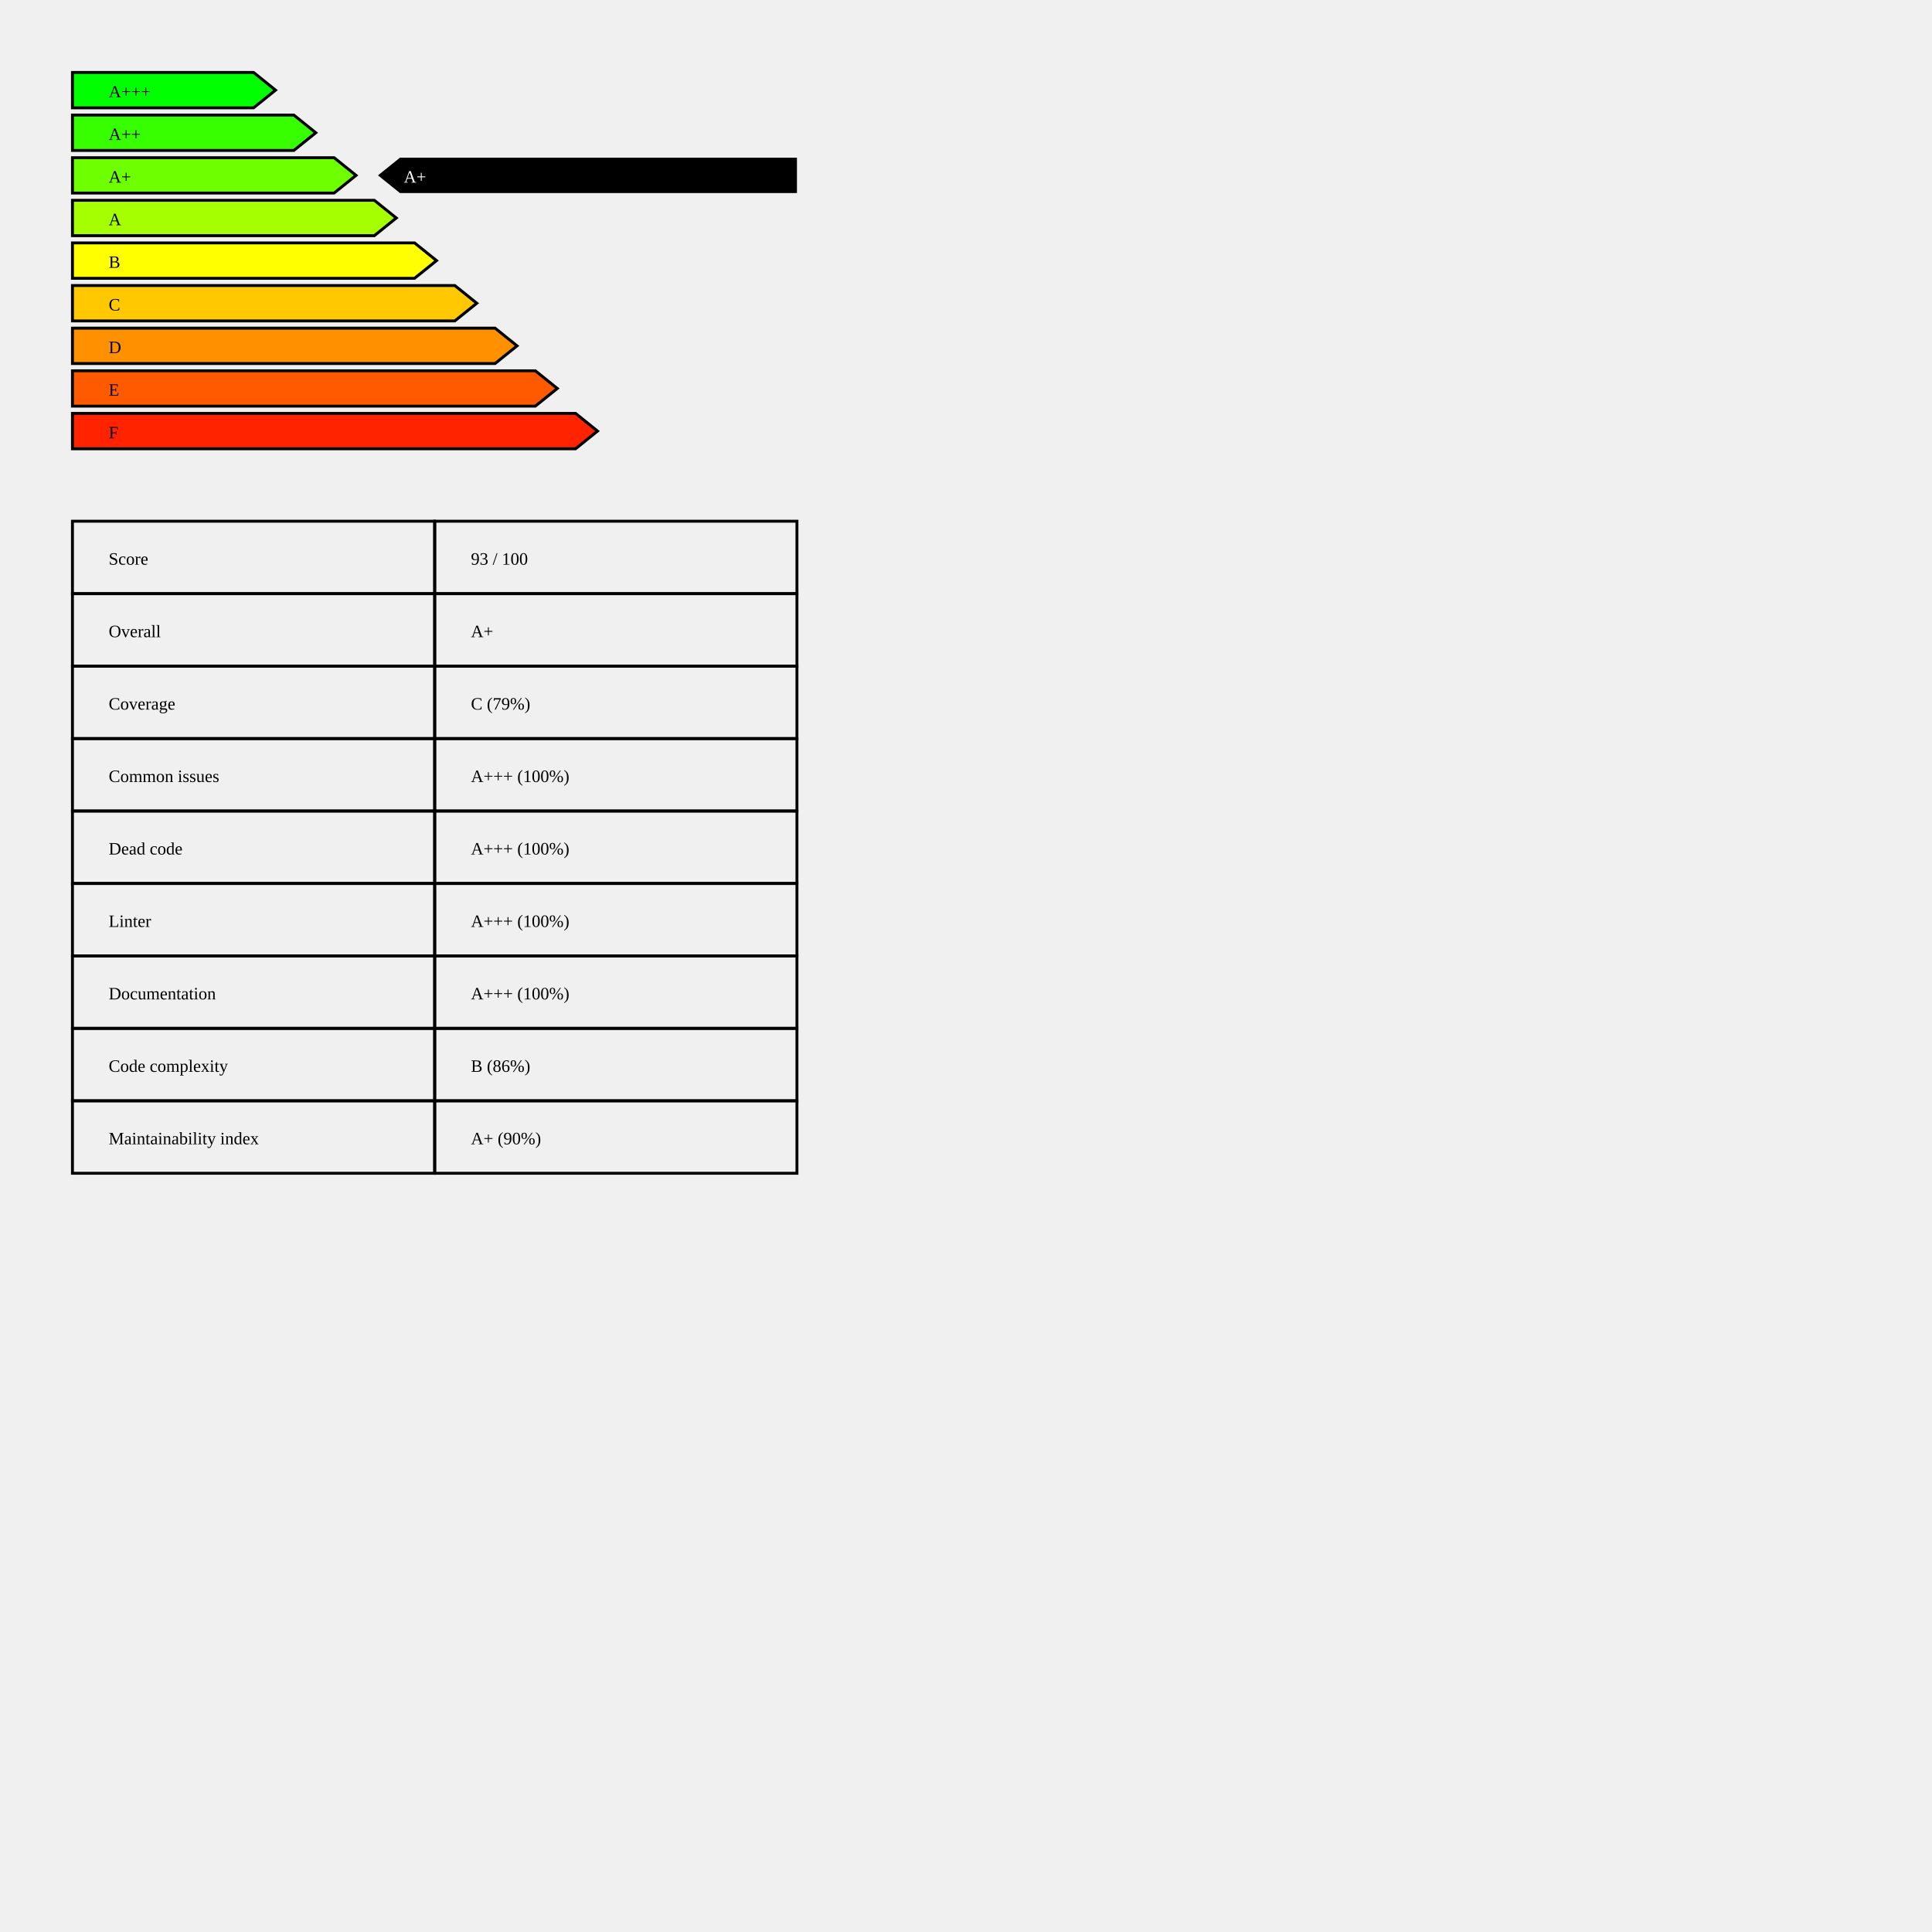
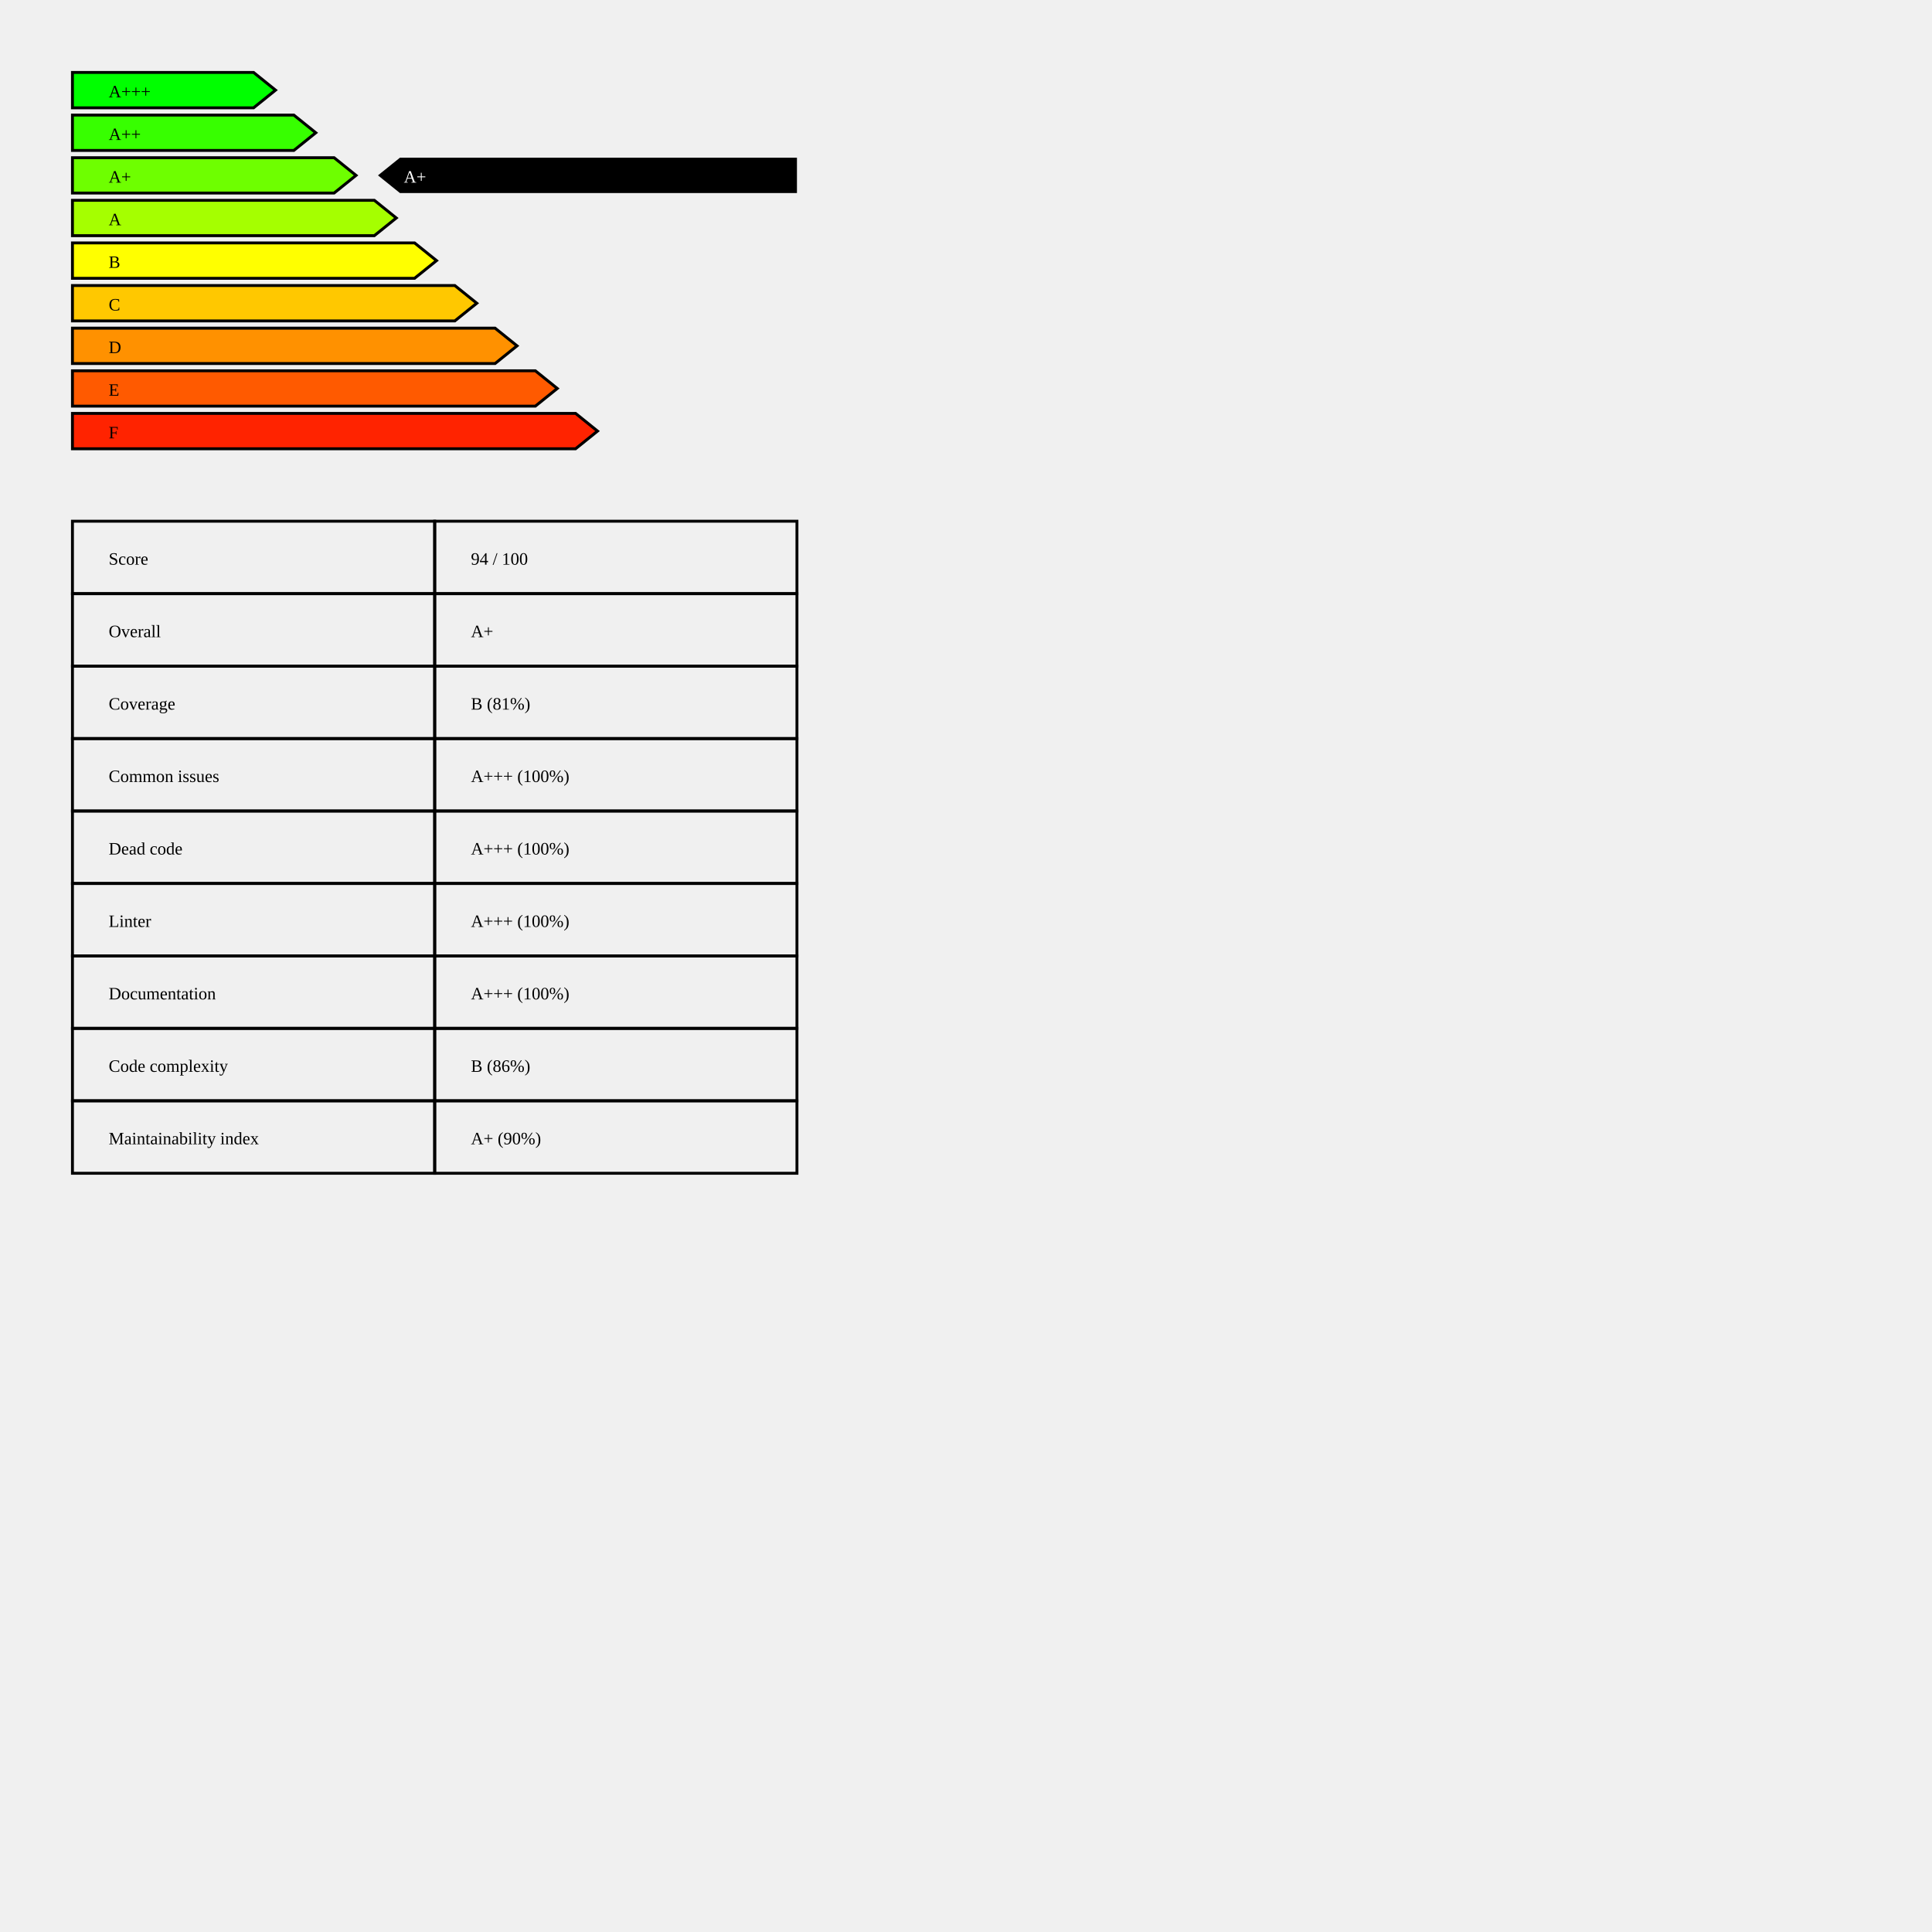
<svg xmlns="http://www.w3.org/2000/svg" baseProfile="full" height="1000pt" version="1.1" width="1000pt">
  <defs />
  <polygon points="50,50.0 175.0,50.0 190.152,62.206 175.0,74.412 50,74.412 50,50.0" style="fill:rgb(0 255 0);stroke:black;stroke-width:2;" />
  <text x="75.0" y="67.206">A+++</text>
  <polygon points="50,79.412 202.778,79.412 217.929,91.618 202.778,103.824 50,103.824 50,79.412" style="fill:rgb(55 255 0);stroke:black;stroke-width:2;" />
  <text x="75.0" y="96.618">A++</text>
  <polygon points="50,108.824 230.556,108.824 245.707,121.029 230.556,133.235 50,133.235 50,108.824" style="fill:rgb(110 255 0);stroke:black;stroke-width:2;" />
  <text x="75.0" y="126.029">A+</text>
  <polygon points="50,138.235 258.333,138.235 273.485,150.441 258.333,162.647 50,162.647 50,138.235" style="fill:rgb(165 255 0);stroke:black;stroke-width:2;" />
  <text x="75.0" y="155.441">A</text>
  <polygon points="50,167.647 286.111,167.647 301.263,179.853 286.111,192.059 50,192.059 50,167.647" style="fill:rgb(255 255 0);stroke:black;stroke-width:2;" />
  <text x="75.0" y="184.853">B</text>
  <polygon points="50,197.059 313.889,197.059 329.04,209.265 313.889,221.471 50,221.471 50,197.059" style="fill:rgb(255 200 0);stroke:black;stroke-width:2;" />
  <text x="75.0" y="214.265">C</text>
  <polygon points="50,226.471 341.667,226.471 356.818,238.676 341.667,250.882 50,250.882 50,226.471" style="fill:rgb(255 145 0);stroke:black;stroke-width:2;" />
  <text x="75.0" y="243.676">D</text>
  <polygon points="50,255.882 369.444,255.882 384.596,268.088 369.444,280.294 50,280.294 50,255.882" style="fill:rgb(255 90 0);stroke:black;stroke-width:2;" />
  <text x="75.0" y="273.088">E</text>
  <polygon points="50,285.294 397.222,285.294 412.374,297.5 397.222,309.706 50,309.706 50,285.294" style="fill:rgb(255 35 0);stroke:black;stroke-width:2;" />
  <text x="75.0" y="302.5">F</text>
  <polygon points="276.01,108.824 260.859,121.029 276.01,133.235 550,133.235 550,108.824" style="fill:black;" />
  <text fill="white" x="278.687" y="126.029">A+</text>
  <text x="75.0" y="389.706">Score</text>
-   <text x="325.0" y="389.706">93 / 100</text>
+   <text x="325.0" y="389.706">94 / 100</text>
  <polygon points="50,359.706 300,359.706 300,409.706 50,409.706 50,359.706" style="fill:none; stroke:black;stroke-width:2;" />
  <polygon points="300,359.706 550,359.706 550,409.706 300,409.706 300,359.706" style="fill:none; stroke:black;stroke-width:2;" />
  <text x="75.0" y="439.706">Overall</text>
  <text x="325.0" y="439.706">A+</text>
  <polygon points="50,409.706 300,409.706 300,459.706 50,459.706 50,409.706" style="fill:none; stroke:black;stroke-width:2;" />
  <polygon points="300,409.706 550,409.706 550,459.706 300,459.706 300,409.706" style="fill:none; stroke:black;stroke-width:2;" />
  <text x="75.0" y="489.706">Coverage</text>
-   <text x="325.0" y="489.706">C  (79%)</text>
+   <text x="325.0" y="489.706">B  (81%)</text>
  <polygon points="50,459.706 300,459.706 300,509.706 50,509.706 50,459.706" style="fill:none; stroke:black;stroke-width:2;" />
  <polygon points="300,459.706 550,459.706 550,509.706 300,509.706 300,459.706" style="fill:none; stroke:black;stroke-width:2;" />
  <text x="75.0" y="539.706">Common issues</text>
  <text x="325.0" y="539.706">A+++  (100%)</text>
  <polygon points="50,509.706 300,509.706 300,559.706 50,559.706 50,509.706" style="fill:none; stroke:black;stroke-width:2;" />
  <polygon points="300,509.706 550,509.706 550,559.706 300,559.706 300,509.706" style="fill:none; stroke:black;stroke-width:2;" />
  <text x="75.0" y="589.706">Dead code</text>
  <text x="325.0" y="589.706">A+++  (100%)</text>
  <polygon points="50,559.706 300,559.706 300,609.706 50,609.706 50,559.706" style="fill:none; stroke:black;stroke-width:2;" />
  <polygon points="300,559.706 550,559.706 550,609.706 300,609.706 300,559.706" style="fill:none; stroke:black;stroke-width:2;" />
  <text x="75.0" y="639.706">Linter</text>
  <text x="325.0" y="639.706">A+++  (100%)</text>
  <polygon points="50,609.706 300,609.706 300,659.706 50,659.706 50,609.706" style="fill:none; stroke:black;stroke-width:2;" />
  <polygon points="300,609.706 550,609.706 550,659.706 300,659.706 300,609.706" style="fill:none; stroke:black;stroke-width:2;" />
  <text x="75.0" y="689.706">Documentation</text>
  <text x="325.0" y="689.706">A+++  (100%)</text>
  <polygon points="50,659.706 300,659.706 300,709.706 50,709.706 50,659.706" style="fill:none; stroke:black;stroke-width:2;" />
  <polygon points="300,659.706 550,659.706 550,709.706 300,709.706 300,659.706" style="fill:none; stroke:black;stroke-width:2;" />
  <text x="75.0" y="739.706">Code complexity</text>
  <text x="325.0" y="739.706">B  (86%)</text>
  <polygon points="50,709.706 300,709.706 300,759.706 50,759.706 50,709.706" style="fill:none; stroke:black;stroke-width:2;" />
  <polygon points="300,709.706 550,709.706 550,759.706 300,759.706 300,709.706" style="fill:none; stroke:black;stroke-width:2;" />
  <text x="75.0" y="789.706">Maintainability index</text>
  <text x="325.0" y="789.706">A+  (90%)</text>
  <polygon points="50,759.706 300,759.706 300,809.706 50,809.706 50,759.706" style="fill:none; stroke:black;stroke-width:2;" />
  <polygon points="300,759.706 550,759.706 550,809.706 300,809.706 300,759.706" style="fill:none; stroke:black;stroke-width:2;" />
</svg>
